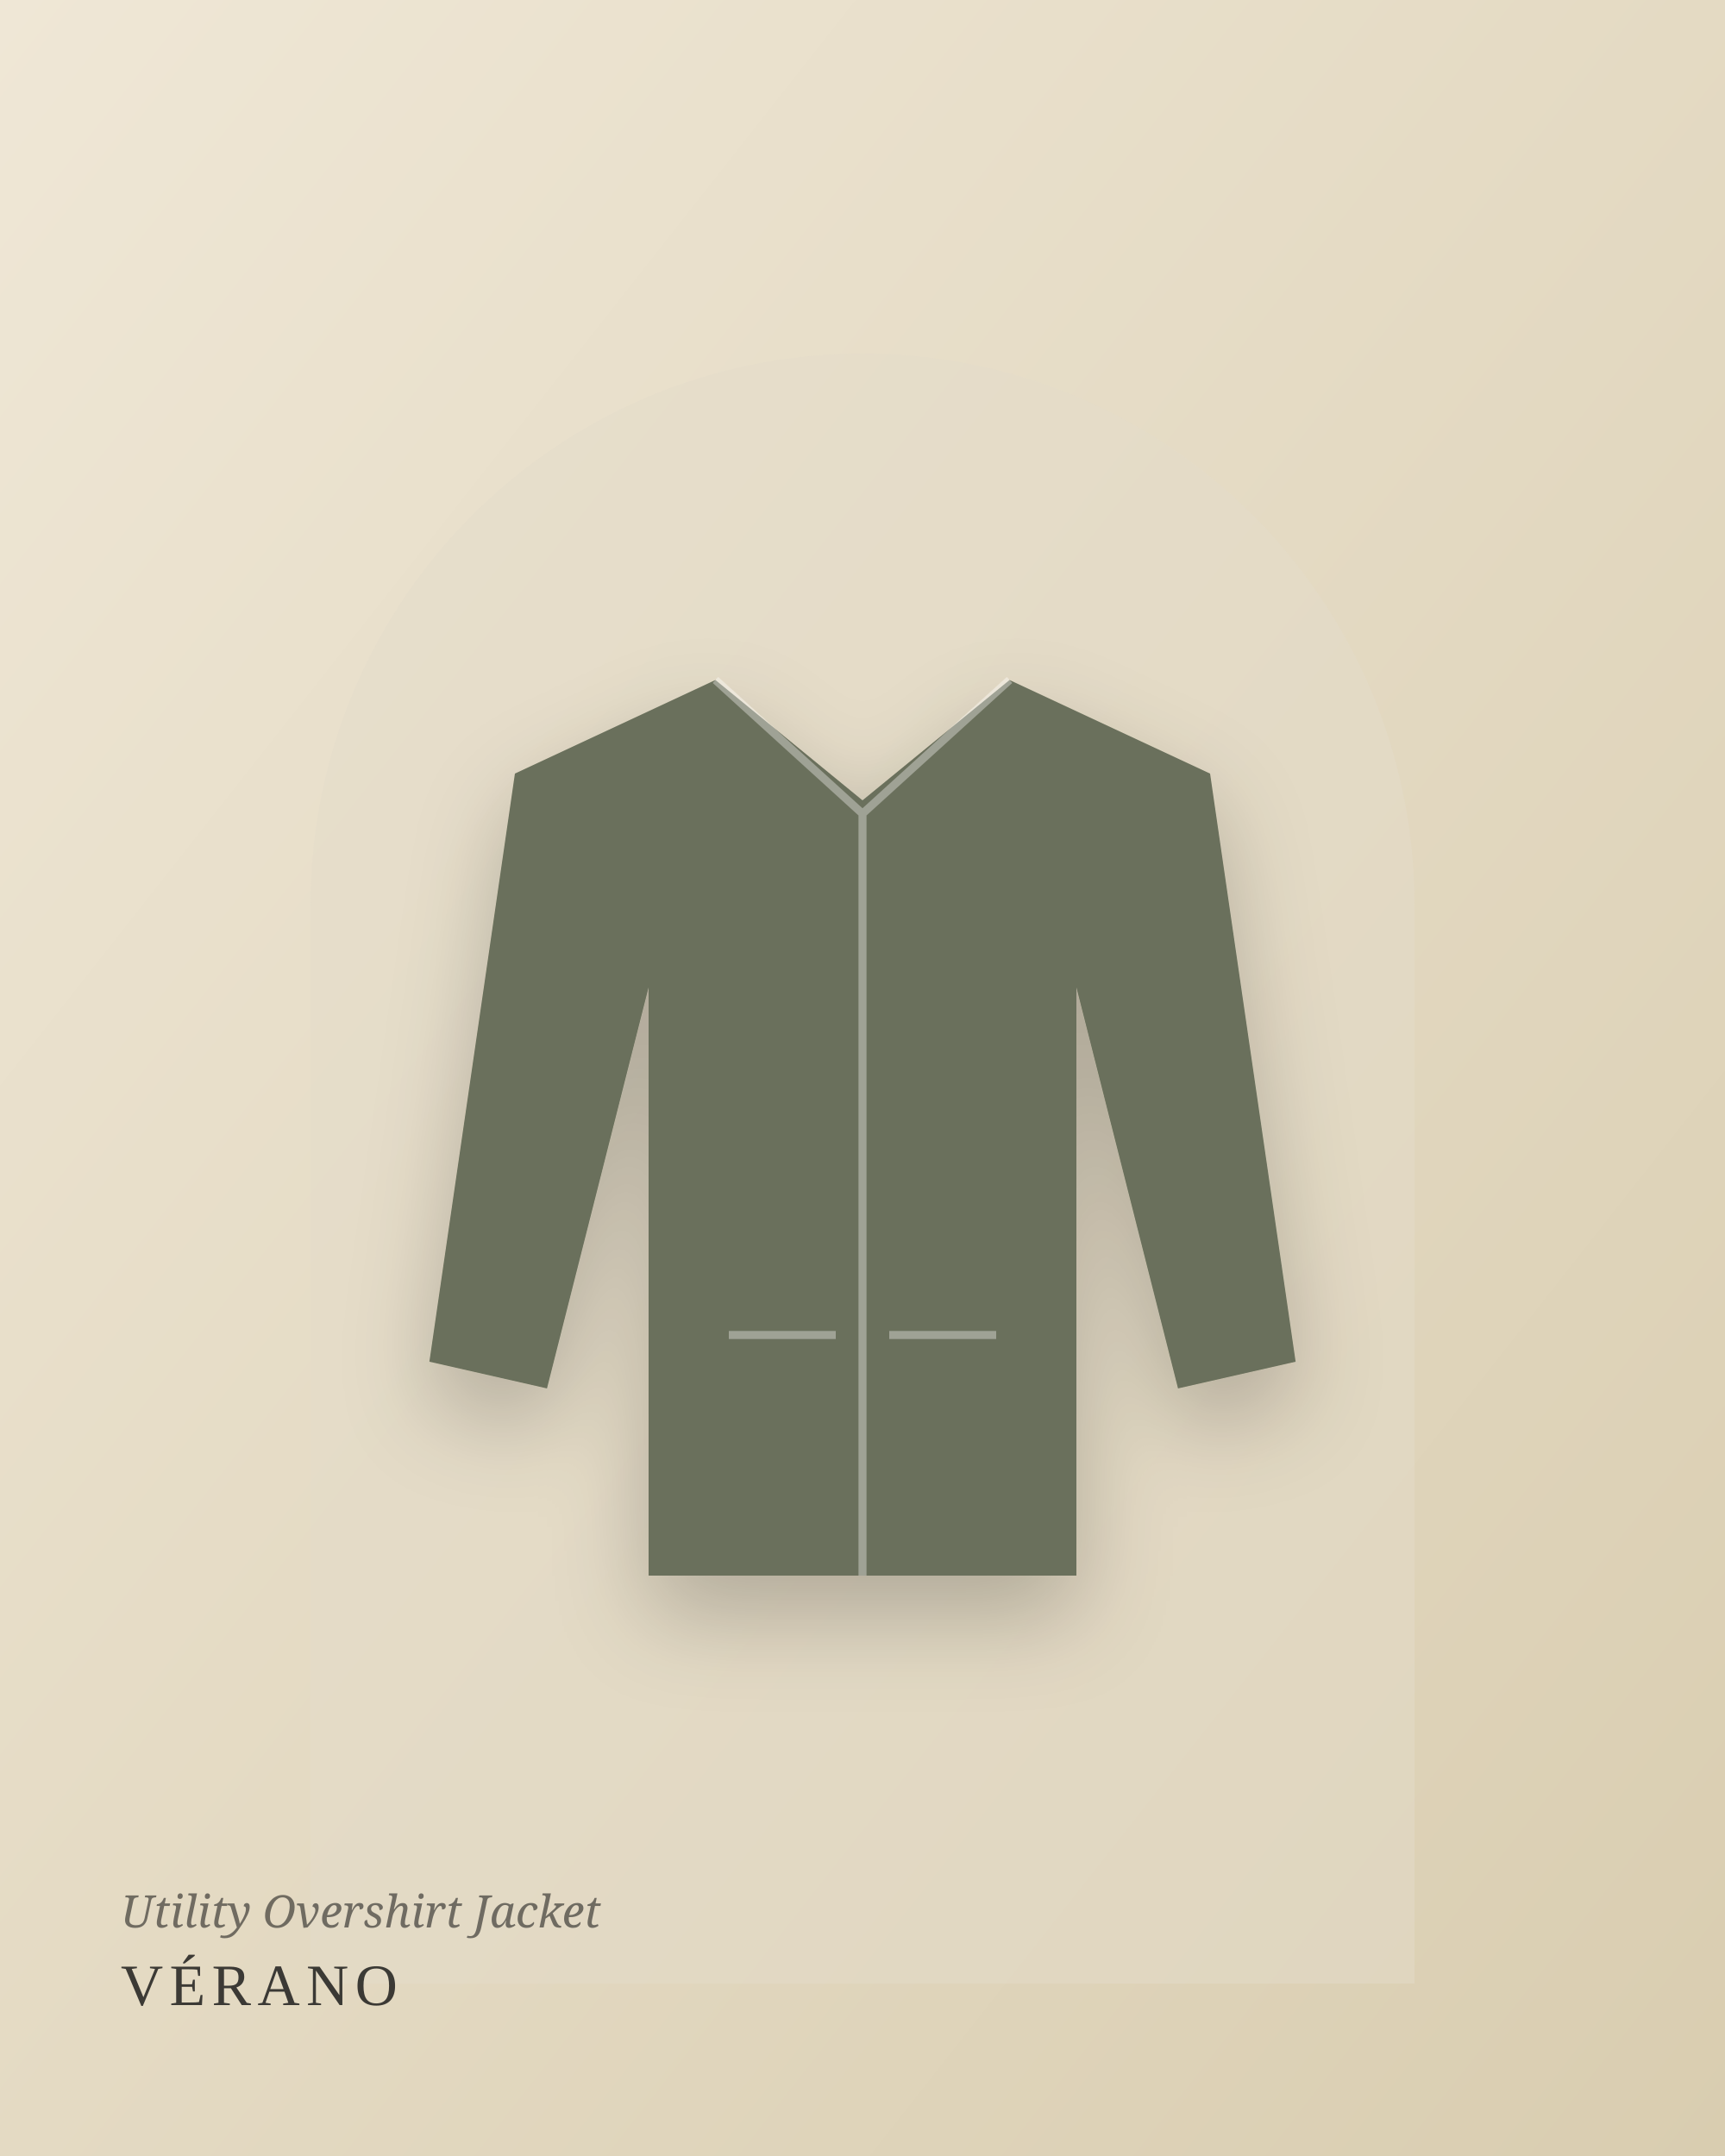
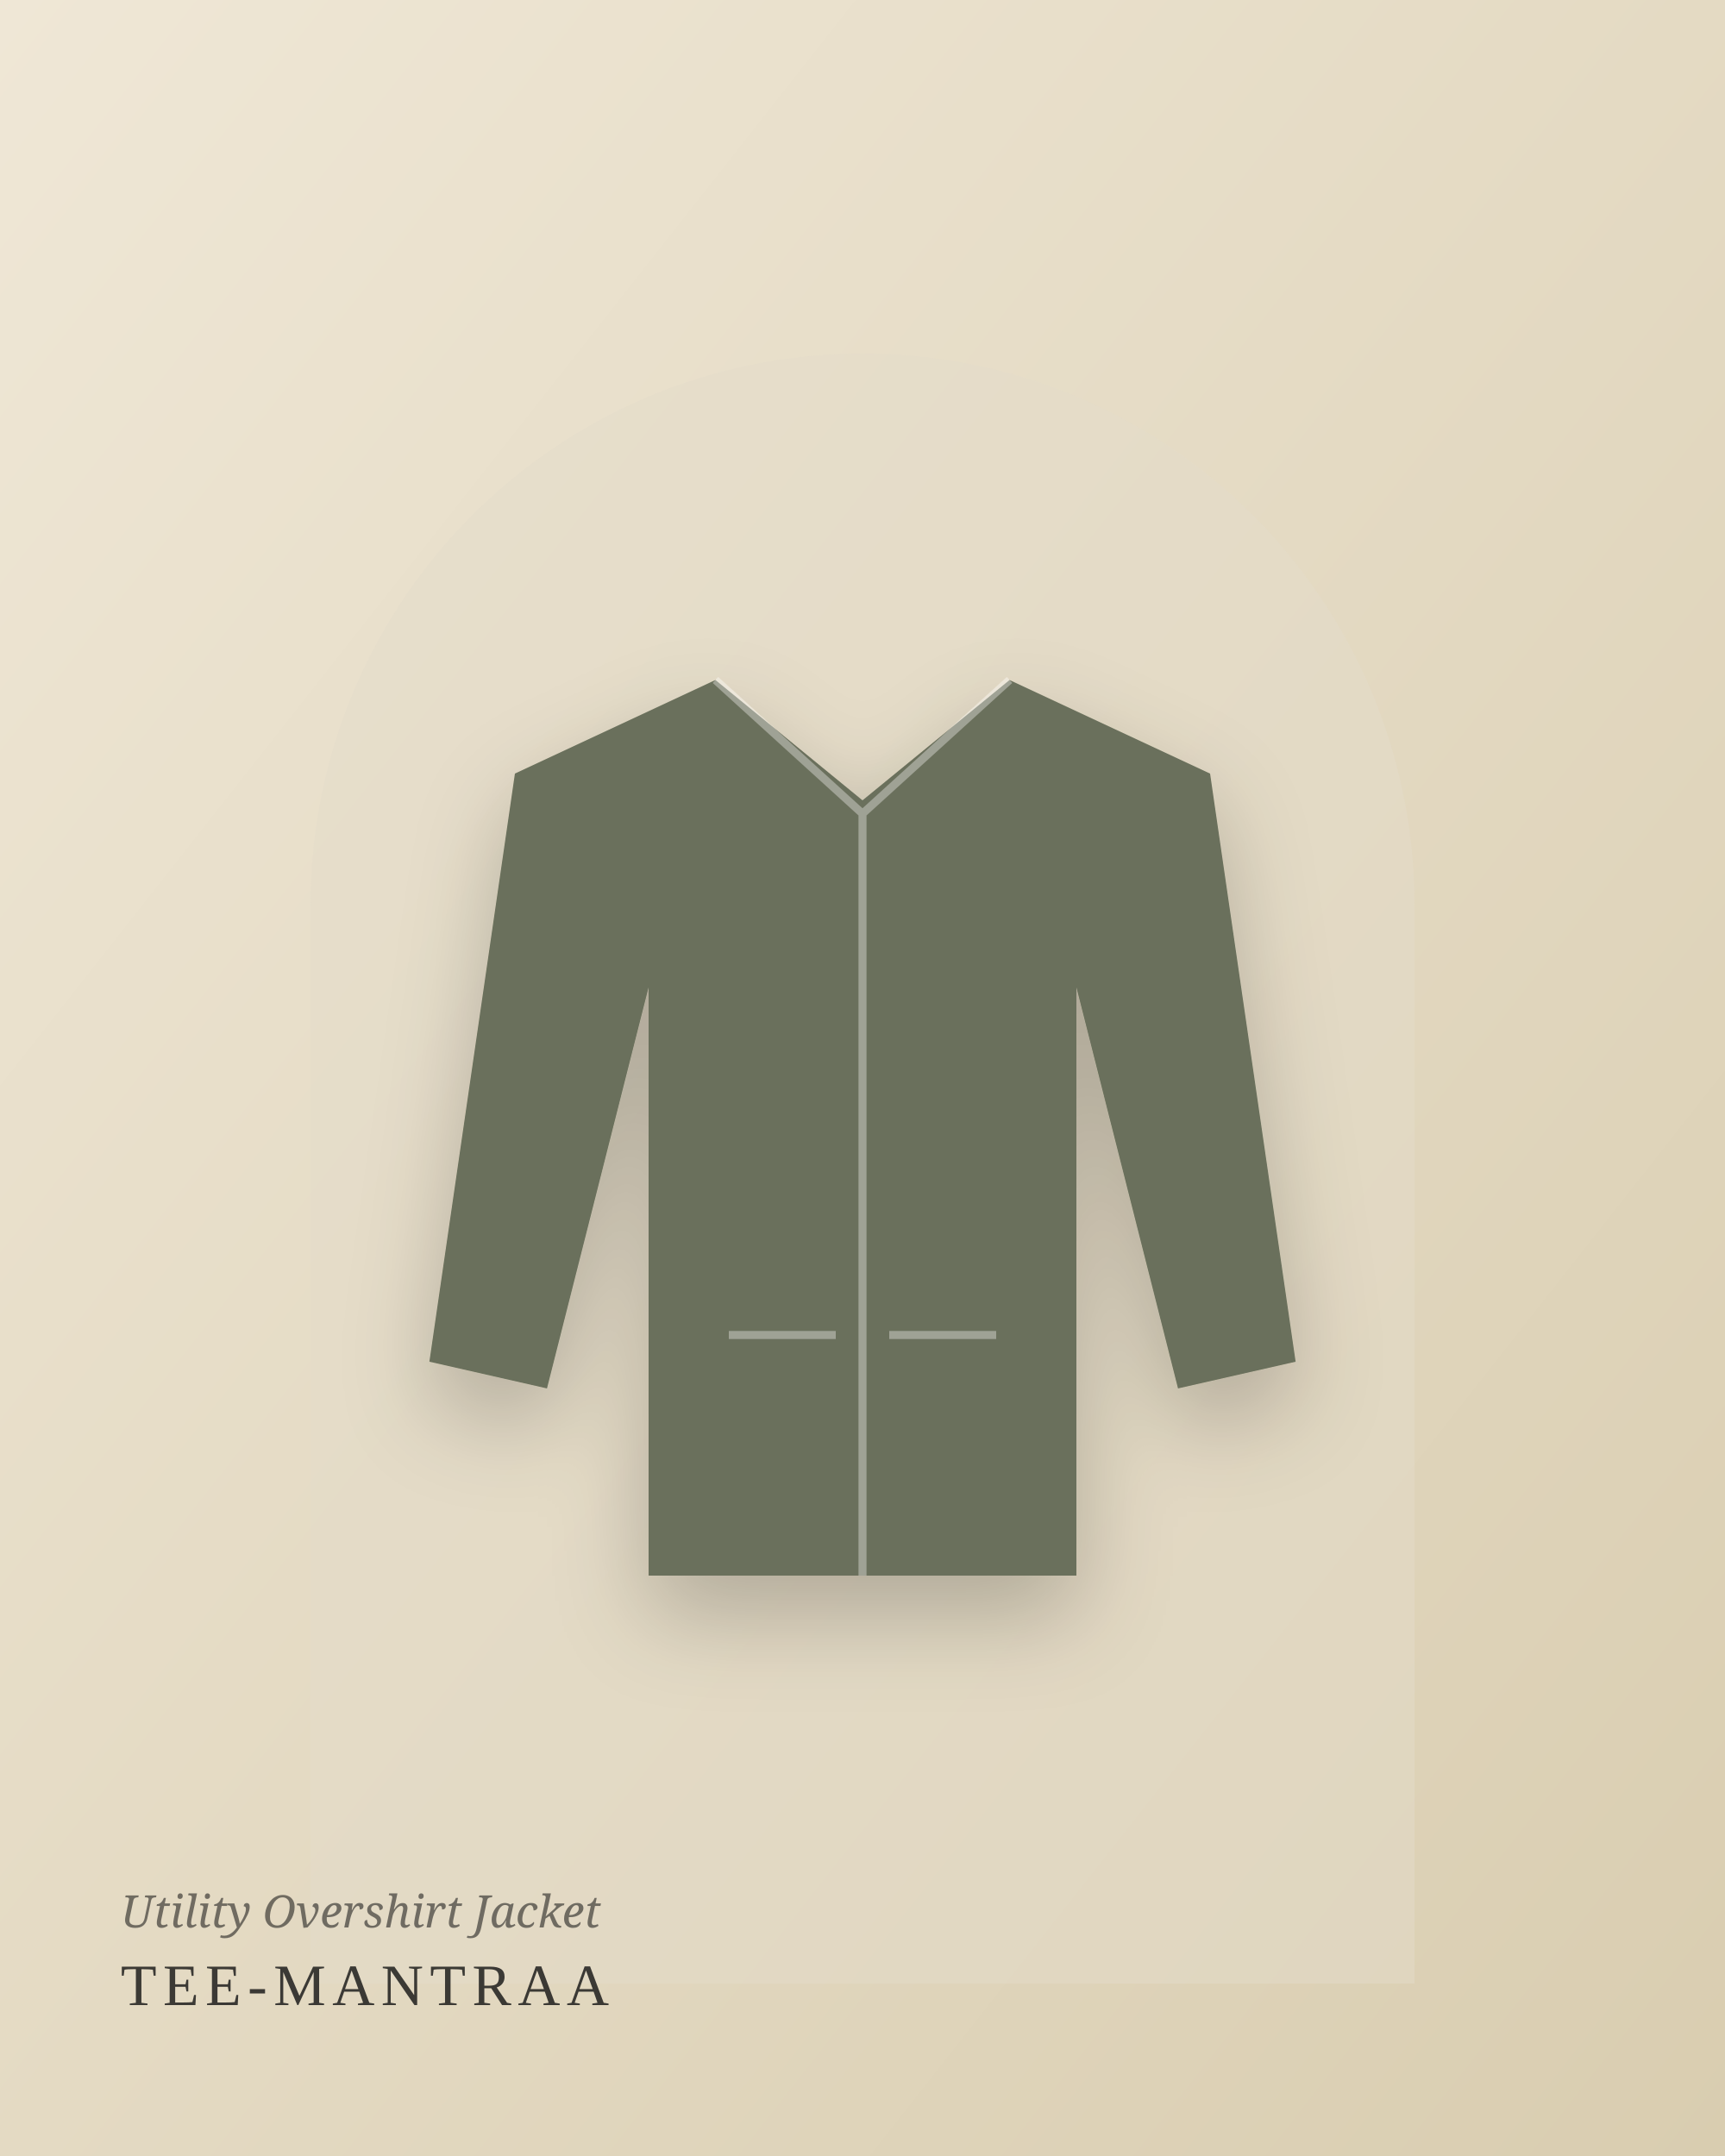
- <svg xmlns="http://www.w3.org/2000/svg" width="800" height="1000" viewBox="0 0 800 1000" role="img" aria-label="VÉRANO">
+ <svg xmlns="http://www.w3.org/2000/svg" width="800" height="1000" viewBox="0 0 800 1000" role="img" aria-label="tee-mantraa">
  <defs>
    <linearGradient id="g" x1="0" y1="0" x2="1" y2="1">
      <stop offset="0" stop-color="#EFE7D6" />
      <stop offset="1" stop-color="#D9CDB0" />
    </linearGradient>
    <filter id="sh" x="-20%" y="-20%" width="140%" height="140%">
      <feDropShadow dx="0" dy="14.88" stdDeviation="17.36" flood-color="#000" flood-opacity=".22" />
    </filter>
  </defs>
  <rect width="800" height="1000" fill="url(#g)" />
  <path d="M144 920 V420 A256 256 0 0 1 656 420 V920Z" fill="#e3dbca" opacity=".5" />
  <g transform="translate(152 210) scale(1.24) " fill="#6B705C" color="#6B705C" filter="url(#sh)">
    <path d="M145 85 L70 120 L38 340 L82 350 L120 200 L120 420 L280 420 L280 200 L318 350 L362 340 L330 120 L255 85 L200 130Z" />
    <path d="M145 85 L200 135 L255 85 M200 135 L200 420 M150 330 L190 330 M210 330 L250 330" fill="none" stroke="rgba(255,255,255,.35)" stroke-width="3" />
  </g>
-   <text x="56" y="930" font-family="Georgia, 'Times New Roman', serif" font-size="27.2" fill="#111" opacity=".8" letter-spacing="3">VÉRANO</text>
+   <text x="56" y="930" font-family="Georgia, 'Times New Roman', serif" font-size="27.2" fill="#111" opacity=".8" letter-spacing="3">TEE-MANTRAA</text>
  <text x="56" y="894" font-family="Georgia, serif" font-style="italic" font-size="20.8" fill="#111" opacity=".55">Utility Overshirt Jacket</text>
</svg>
